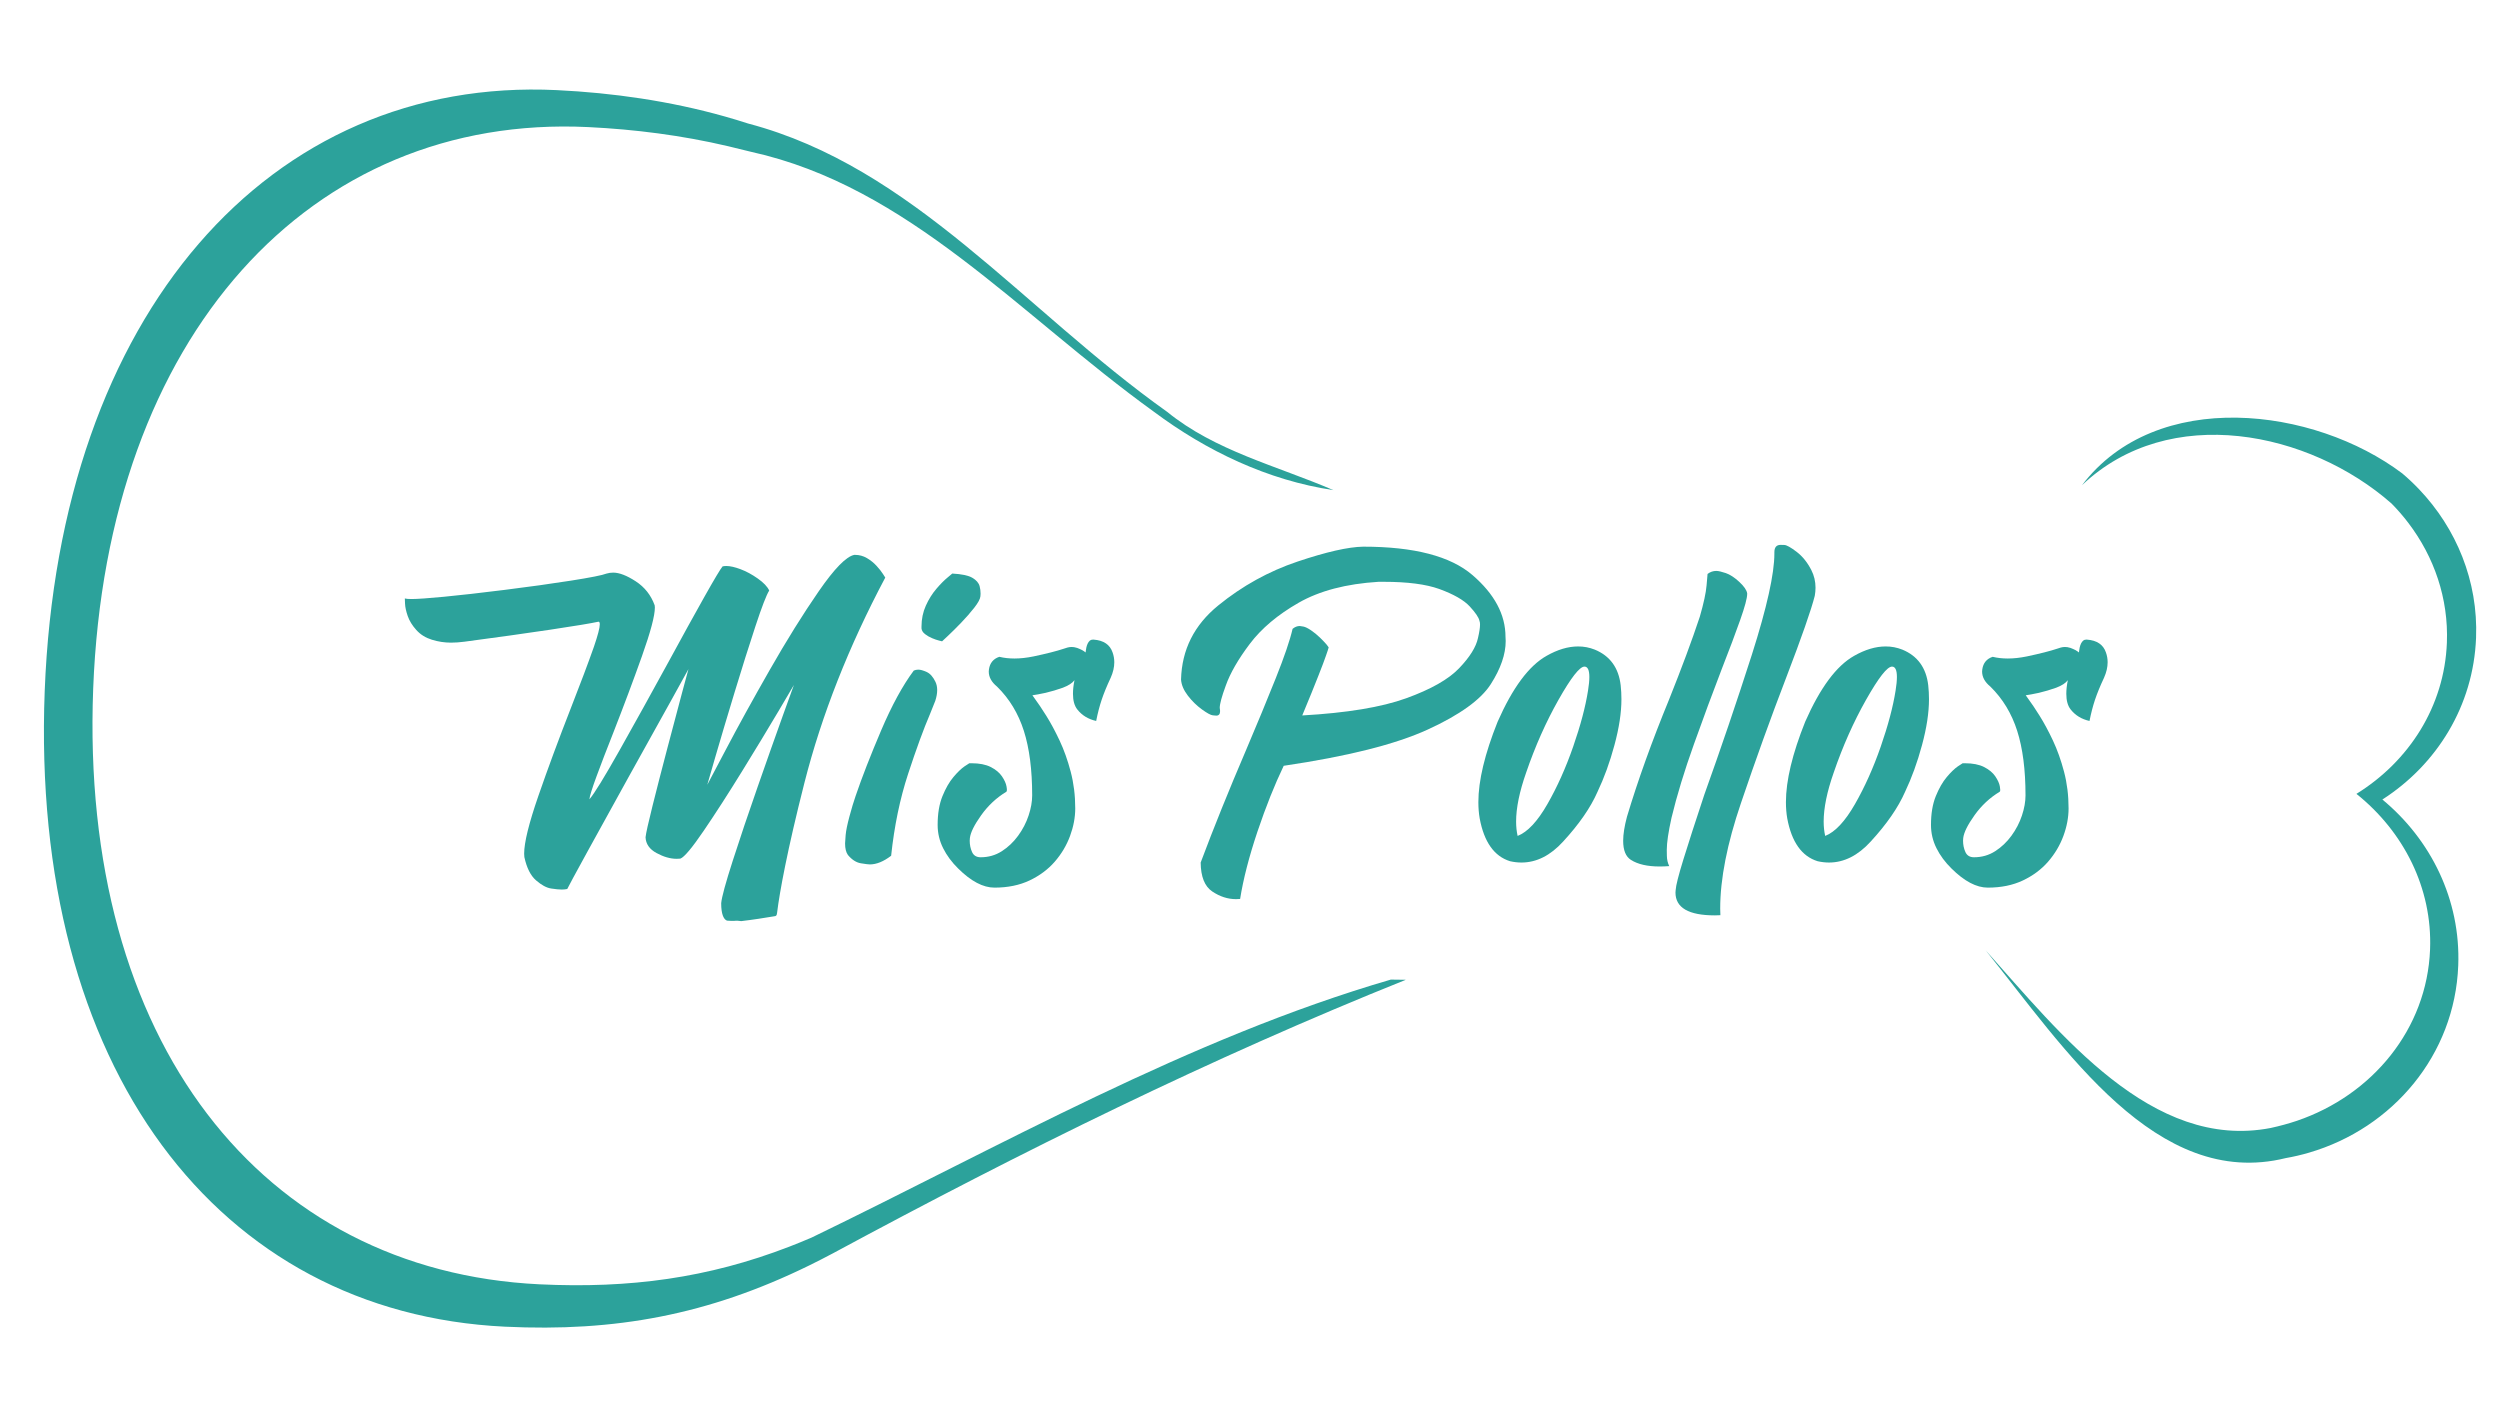
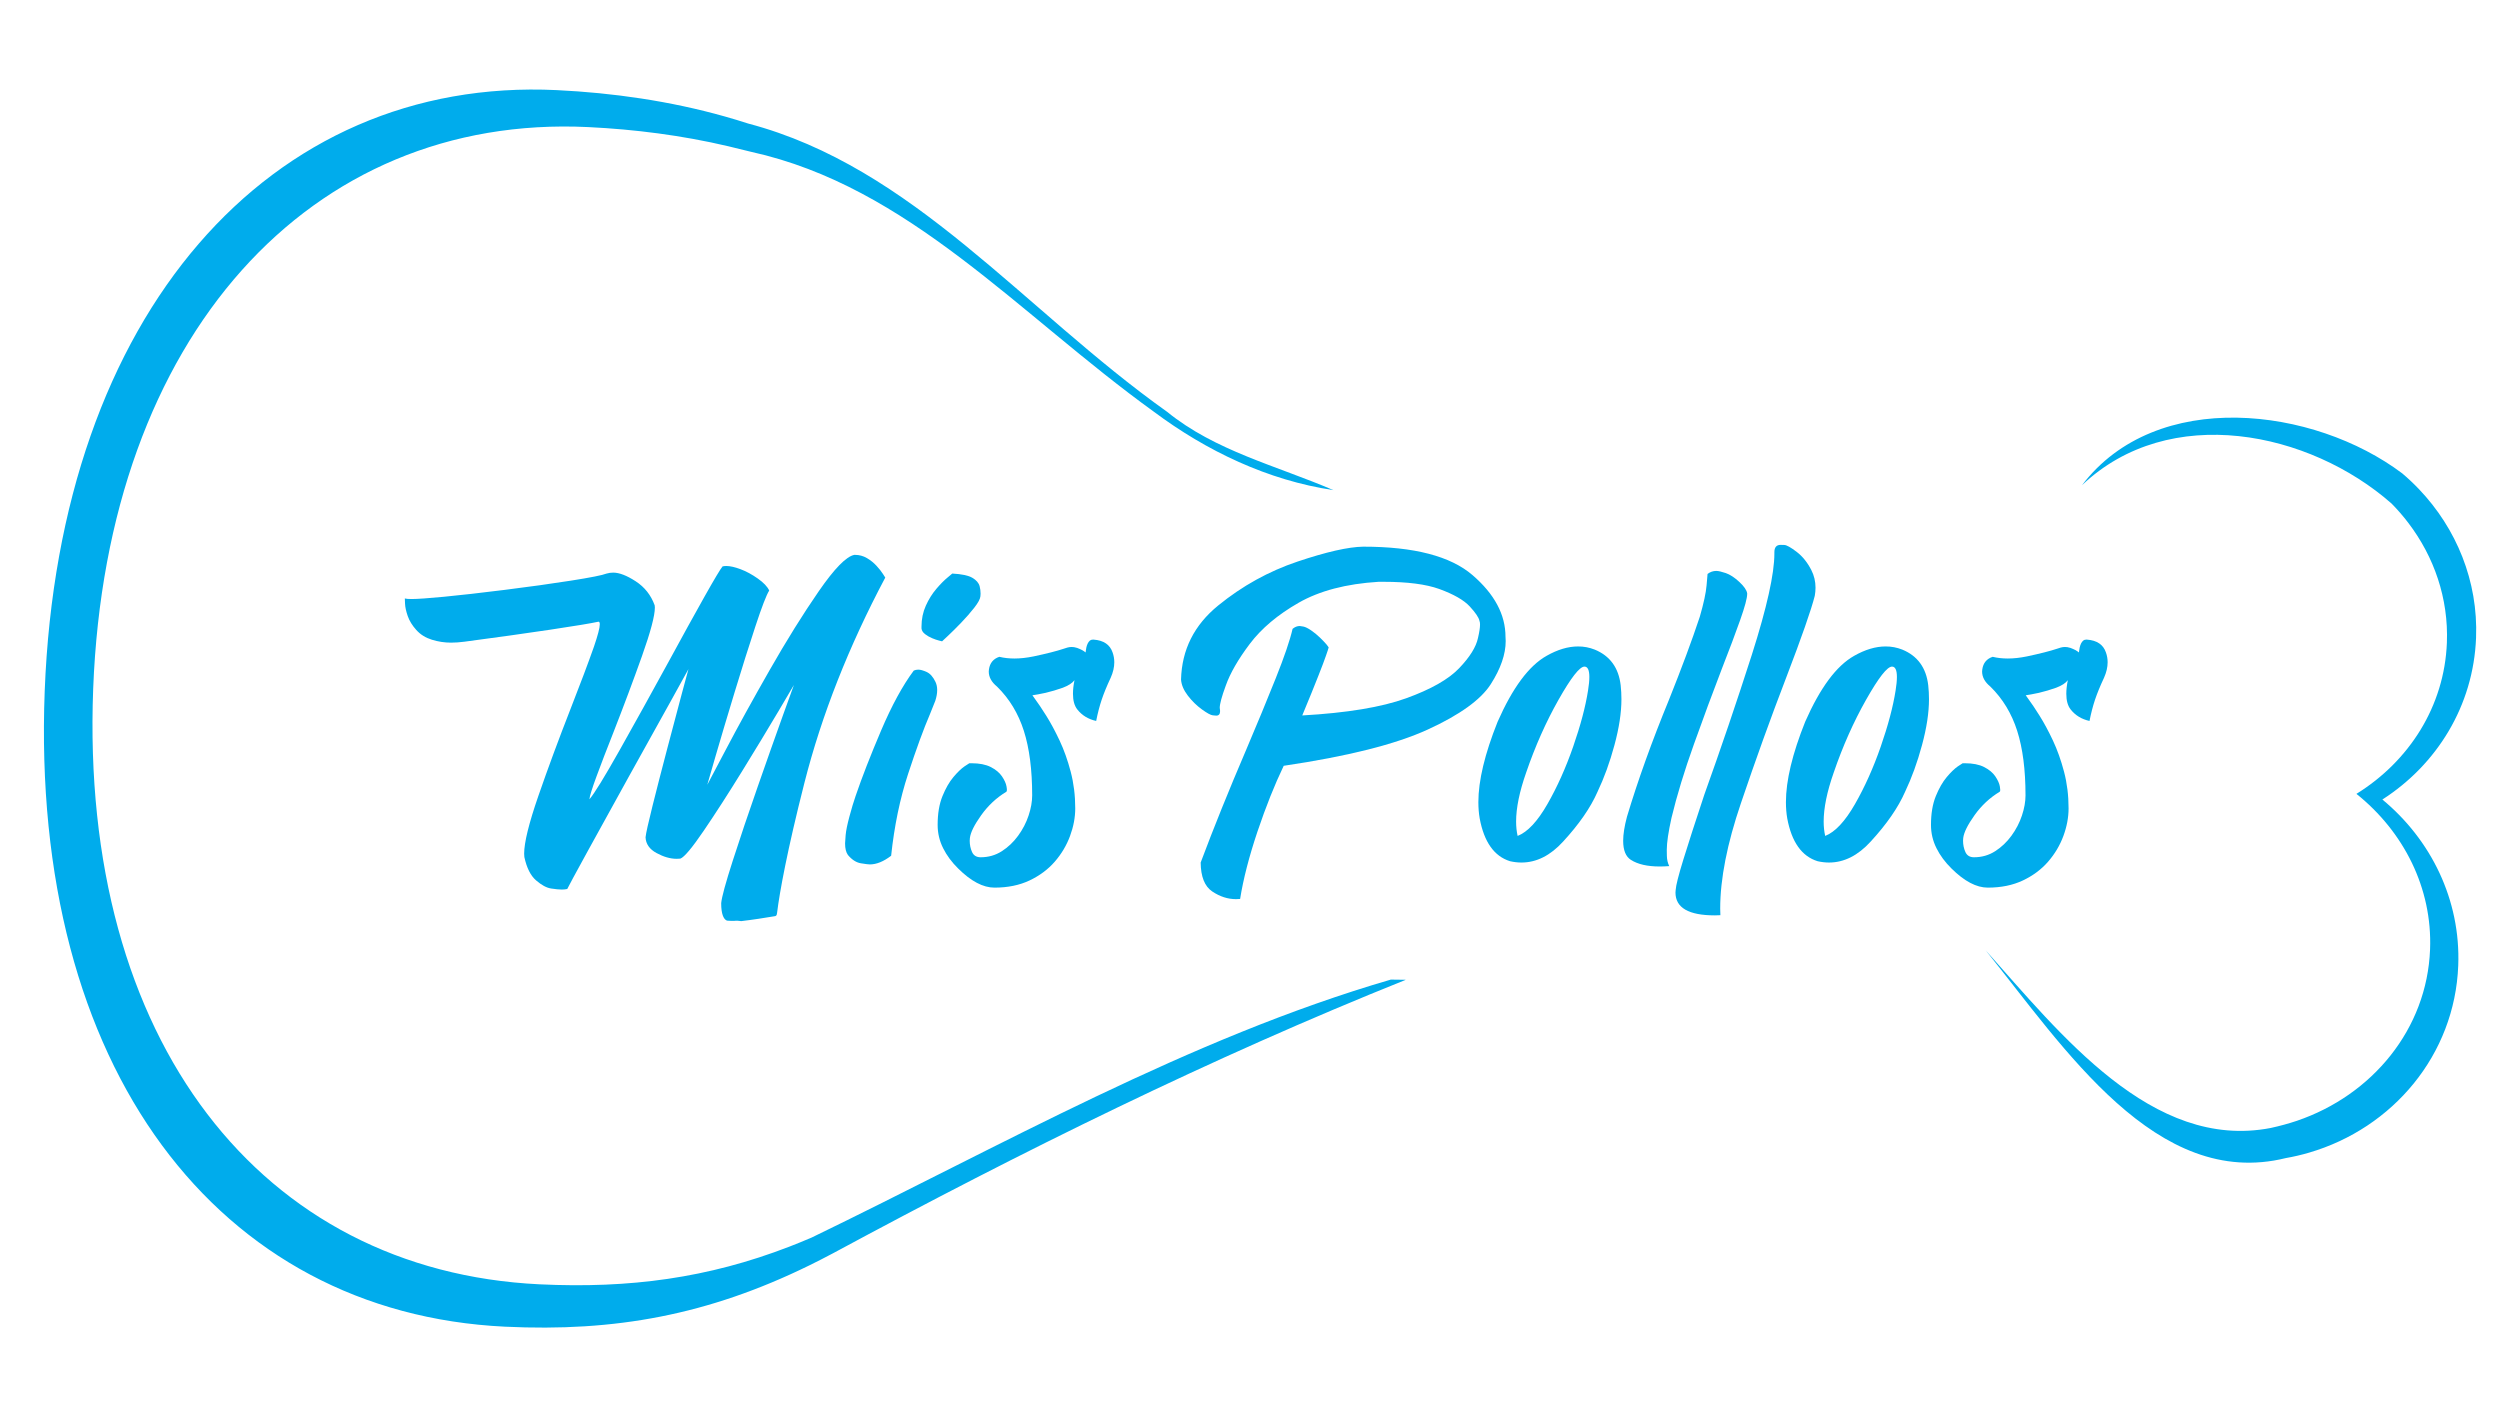
<svg xmlns="http://www.w3.org/2000/svg" version="1.1" id="Layer_1" x="0px" y="0px" viewBox="0 0 1366 768" style="enable-background:new 0 0 1366 768;" xml:space="preserve">
  <style type="text/css">
- 	.st0{fill:#2CA29B;}
+ 	.st0{fill:#00acec;}
</style>
  <g>
    <path class="st0" d="M1352.92,348.51c1.2-31.06-10.79-59.8-31.13-81.17c-2.91-3.05-5.98-5.96-9.22-8.69   c-48.23-36.31-134.33-47.01-174.99,6.49c47.84-45.47,124.37-29.42,169.17,10c3.29,3.34,6.35,6.87,9.16,10.57   c14.08,18.5,22.01,41.23,21.07,65.45c-1.34,34.82-20.7,64.81-49.43,82.61c25.69,20.54,41.54,51.32,40.24,84.99   c-1.68,43.59-31.59,79.63-72.77,93.65c-4.6,1.55-9.33,2.83-14.32,3.92c-64.86,12.56-115.09-51.63-155.75-97.1   c43.05,53.49,93.28,131.06,164.04,113.54c4.34-0.76,8.59-1.76,12.74-2.98c45.7-13.39,79.57-53.38,81.45-102.18   c1.39-35.98-14.94-68.84-41.45-90.75C1331.44,417.8,1351.48,385.73,1352.92,348.51z" />
    <path class="st0" d="M759.95,535.25c-110.3,32.13-213.14,90.97-316.53,140.98c-4.06,1.74-8.11,3.39-12.14,4.95   c-44.35,17.12-87.19,22.94-136.48,20.57c-151.62-7.31-251.31-132.5-243.88-325.51S169.75,62.13,321.37,69.44   c25.44,1.23,51.28,4.52,76.42,10.44c4.19,0.99,8.37,2.03,12.58,3.07c86.22,19.02,146.01,88.56,220.16,142.06   c28.7,21.4,62.19,37.45,98.06,42.8c-31.09-13.37-64.58-21.4-90.89-42.8C558.77,168.85,498.97,91.28,408.79,67.5   c-4.22-1.37-8.48-2.66-12.75-3.86c-29.95-8.44-61.18-12.93-91.83-14.4C147.59,41.69,32.38,171.26,24.43,377.51   C16.48,583.76,119.29,717.35,275.9,724.9c60.17,2.9,111.04-6.42,166.21-33.44c4.24-2.08,8.51-4.26,12.88-6.58   c103.78-55.98,206.63-106.8,313.18-149.53C765.53,535.35,762.82,535.33,759.95,535.25z" />
    <g>
      <path class="st0" d="M482.44,313.6c-0.83-1.31-2-2.79-3.51-4.44c-1.51-1.65-3.27-3.06-5.26-4.23c-2-1.17-4.17-1.75-6.51-1.75    h-0.34c-4.38,0.83-10.87,7.46-19.47,19.91c-8.6,12.44-17.56,26.83-26.88,43.16c-9.32,16.33-17.3,30.82-23.94,43.47l-10.07,19.08    l4.41-15.26c2.94-10.11,6.43-21.81,10.47-35.12c4.04-13.31,7.83-25.34,11.38-36.1c3.55-10.76,6.07-17.31,7.58-19.65    c-0.98-2.13-3.06-4.31-6.23-6.55s-6.32-3.94-9.45-5.11c-3.13-1.17-5.72-1.75-7.75-1.75c-0.68,0-1.36,0.07-2.04,0.21    c-1.13,1.31-4.45,6.86-9.96,16.65c-5.51,9.8-11.96,21.5-19.36,35.12c-9.51,17.4-18.47,33.57-26.88,48.53    c-8.42,14.95-13.94,23.94-16.58,26.97c0.15-1.72,1.45-5.91,3.91-12.58c2.45-6.67,5.49-14.58,9.11-23.72    c5.81-14.85,11.05-28.86,15.73-42.02c4.68-13.17,7.02-21.98,7.02-26.46c0-0.41-0.04-0.83-0.11-1.24    c-2.04-5.57-5.49-9.93-10.36-13.1c-4.87-3.16-8.96-4.74-12.28-4.74c-1.28,0-2.49,0.17-3.62,0.51c-2.26,0.9-8.75,2.18-19.47,3.87    c-10.72,1.69-22.79,3.37-36.22,5.05c-13.43,1.68-24.49,2.94-33.17,3.76c-8.68,0.83-14.6,1.24-17.77,1.24    c-1.74,0-2.94-0.1-3.62-0.31l0.11,2.79c0.07,1.93,0.57,4.2,1.47,6.81c0.91,2.61,2.47,5.16,4.7,7.63c2.22,2.48,5.05,4.25,8.49,5.31    c3.43,1.07,6.92,1.6,10.47,1.6c2.26,0,4.72-0.17,7.36-0.52c17.66-2.34,33.26-4.52,46.81-6.55c13.54-2.03,22.36-3.49,26.43-4.38    c0.45,0,0.68,0.48,0.68,1.44c0,1.93-1.06,5.98-3.17,12.17c-3.17,9.01-7.4,20.25-12.68,33.73c-6.64,16.98-12.55,32.95-17.72,47.9    c-5.17,14.95-7.75,25.46-7.75,31.51c0,0.69,0.04,1.31,0.11,1.86c1.28,5.91,3.41,10.16,6.4,12.74c2.98,2.58,5.72,4.06,8.21,4.44    c2.49,0.38,4.41,0.57,5.77,0.57c1.13,0,2.15-0.1,3.06-0.31c0.68-1.44,4.32-8.18,10.92-20.21c6.6-12.03,14.17-25.75,22.7-41.15    c8.53-15.4,16.11-29.05,22.75-40.94l9.85-17.84l-3.51,12.99c-2.34,8.73-5.02,18.84-8.04,30.32c-3.02,11.48-5.7,21.9-8.04,31.25    c-2.34,9.35-3.62,15.13-3.85,17.33c0.15,3.64,2.15,6.52,6,8.61s7.51,3.15,10.98,3.15c0.68,0,1.36-0.03,2.04-0.1    c2.11-0.76,6.38-5.84,12.79-15.26c6.41-9.42,13.41-20.28,21-32.59c7.59-12.31,14.21-23.24,19.87-32.8l8.38-14.23l-6,16.6    c-4,11.14-8.59,24.1-13.75,38.88c-5.17,14.79-9.72,28.28-13.64,40.48c-3.92,12.2-6.04,19.96-6.34,23.26    c0,1.51,0.07,2.82,0.23,3.92c0.15,1.1,0.36,2.01,0.62,2.73c0.26,0.72,0.55,1.29,0.85,1.7c0.3,0.41,0.62,0.72,0.95,0.92    c0,0,0.01,0.01,0.01,0.01c0.2,0.12,0.38,0.2,0.55,0.27c0.66-0.01,1.32,0.02,1.98,0.11c0.27-0.02,0.53-0.02,0.8,0.01    c0.33-0.01,0.68,0.01,1.01,0.01c1.3-0.17,2.63-0.1,3.92,0.13c6.3-0.73,12.55-1.72,18.79-2.76c0,0,0-0.01,0-0.01    c-0.17,0.03-0.35,0.05-0.51,0.08c1.39-0.03,1.23-1.59,1.39-2.21c1.28-10.59,5.48-33.73,14.91-70.76    c9.43-37.02,24.15-74.37,44.15-112.05L482.44,313.6z" />
      <path class="st0" d="M499.28,366.41c0.76-0.34,1.58-0.52,2.48-0.52c1.17,0,2.7,0.43,4.59,1.29c1.89,0.86,3.49,2.67,4.8,5.42    c0.62,1.31,0.93,2.78,0.93,4.43c0,1.79-0.34,3.75-1.03,5.88c-0.76,1.92-1.72,4.33-2.89,7.22c-3.51,8.18-7.49,19.08-11.96,32.69    c-4.47,13.61-7.56,28.53-9.28,44.76c-4.13,3.16-8.01,4.74-11.65,4.74c-0.76,0-2.39-0.21-4.9-0.62c-2.51-0.41-4.87-1.92-7.07-4.54    c-1.03-1.44-1.55-3.54-1.55-6.29c0-0.69,0.1-2.22,0.31-4.59c0.21-2.37,0.89-5.74,2.06-10.11c1.17-4.37,2.3-8.13,3.4-11.29    c3.44-10.11,8.08-22.02,13.92-35.74C487.28,385.43,493.23,374.52,499.28,366.41z M520.32,313.39c5.16,0.28,8.82,1.05,10.98,2.32    c2.17,1.27,3.49,2.8,3.97,4.59c0.34,1.31,0.52,2.68,0.52,4.13l-0.1,1.44c-0.14,1.44-1.26,3.51-3.35,6.19    c-2.1,2.68-4.49,5.41-7.17,8.2c-2.68,2.78-5.09,5.17-7.22,7.17l-3.2,2.99l-1.65-0.41c-1.1-0.27-2.36-0.7-3.76-1.29    c-1.41-0.58-2.7-1.32-3.87-2.22c-1.17-0.89-1.82-1.92-1.96-3.09v-1.03c0-4.13,0.79-7.94,2.37-11.45c1.58-3.51,3.51-6.58,5.78-9.23    c2.27-2.65,4.3-4.69,6.08-6.14L520.32,313.39z" />
      <path class="st0" d="M529.63,417.04h1.24c4.26,0,7.75,0.69,10.47,2.06c2.71,1.38,4.76,3.08,6.14,5.11    c1.37,2.03,2.2,3.87,2.48,5.52c0.14,0.76,0.21,1.38,0.21,1.86c0,0.55-0.1,0.89-0.31,1.03c-5.36,3.23-9.94,7.5-13.72,12.79    c-3.78,5.3-5.84,9.46-6.19,12.48l-0.1,1.44c0,2.27,0.43,4.35,1.29,6.24c0.86,1.89,2.42,2.84,4.69,2.84c4.26,0,8.11-1.1,11.55-3.3    c3.44-2.2,6.41-5.02,8.92-8.46c2.51-3.44,4.42-7.12,5.72-11.03c1.31-3.92,1.96-7.6,1.96-11.04c0-13.96-1.51-25.7-4.54-35.22    c-3.03-9.52-7.91-17.58-14.64-24.18c-3.03-2.48-4.54-5.22-4.54-8.25c0-0.34,0.03-0.72,0.1-1.14c0.48-3.5,2.37-5.81,5.67-6.91    c2.54,0.62,5.29,0.93,8.25,0.93c3.23,0,6.7-0.38,10.42-1.14c7.15-1.51,12.69-2.92,16.6-4.23c0.76-0.27,1.41-0.48,1.96-0.62    c0.76-0.2,1.51-0.31,2.27-0.31c0.48,0,0.93,0.04,1.34,0.1c1.17,0.2,2.23,0.55,3.2,1.03c0.96,0.41,1.72,0.83,2.27,1.24l0.83,0.62    l0.1-0.83c0.07-0.48,0.17-1.1,0.31-1.86c0.14-0.68,0.38-1.41,0.72-2.16c0.34-0.69,0.76-1.24,1.24-1.65    c0.41-0.34,0.93-0.51,1.55-0.51h0.52c5.43,0.41,8.87,2.75,10.31,7.01c0.62,1.72,0.93,3.5,0.93,5.36c0,2.68-0.65,5.5-1.96,8.45    c-2.13,4.54-3.78,8.56-4.95,12.07c-1.17,3.51-2.17,7.36-2.99,11.55c-4.33-0.96-7.77-3.06-10.31-6.29    c-1.58-1.99-2.37-4.85-2.37-8.56c0-2.2,0.27-4.67,0.83-7.43c-1.17,1.58-3.3,2.96-6.39,4.13c-3.09,1.1-6.22,2.03-9.39,2.78    c-3.23,0.69-5.64,1.14-7.22,1.34c0.34,0.55,0.76,1.13,1.24,1.75c1.79,2.41,3.9,5.55,6.34,9.44c2.44,3.89,4.86,8.39,7.27,13.51    c2.41,5.12,4.43,10.81,6.08,17.07c1.65,6.26,2.48,12.93,2.48,20.01c0,4.95-0.95,9.99-2.84,15.11c-1.89,5.12-4.68,9.8-8.35,14.03    c-3.68,4.23-8.27,7.65-13.77,10.26c-5.5,2.61-11.9,3.92-19.18,3.92c-6.19,0-12.79-3.47-19.8-10.42    c-3.51-3.44-6.26-7.15-8.25-11.14c-1.99-3.99-2.99-8.21-2.99-12.69c0-6.19,0.88-11.43,2.63-15.73c1.75-4.3,3.75-7.77,5.98-10.42    c2.23-2.65,4.24-4.59,6.03-5.83L529.63,417.04z" />
      <path class="st0" d="M677.6,491.19c-0.76,0.07-1.51,0.1-2.27,0.1c-4.47,0-8.78-1.39-12.94-4.18c-4.16-2.79-6.27-8.06-6.34-15.83    c7.08-18.91,15.37-39.43,24.85-61.57c6.05-14.23,11.43-27.24,16.14-39.04c4.71-11.79,7.79-20.81,9.23-27.07    c1.24-1.03,2.54-1.55,3.92-1.55c0.27,0,0.94,0.1,2.01,0.31c1.06,0.21,2.46,0.9,4.18,2.06c1.72,1.17,3.32,2.48,4.8,3.92    c1.48,1.44,2.66,2.68,3.56,3.71l1.24,1.65l-0.1,0.41c-0.07,0.28-0.21,0.72-0.41,1.34c-0.21,0.62-0.52,1.53-0.93,2.73    c-0.41,1.2-0.96,2.72-1.65,4.54c-0.69,1.82-1.55,4.04-2.58,6.65c-1.03,2.61-2.27,5.71-3.71,9.28c-1.44,3.58-3.13,7.67-5.05,12.27    c24.34-1.37,43.26-4.5,56.77-9.38c13.51-4.88,23.17-10.36,28.98-16.45c5.81-6.08,9.23-11.57,10.26-16.45    c0.76-3.23,1.13-5.71,1.13-7.43c0-0.83-0.1-1.48-0.31-1.96c-0.34-1.79-2.11-4.42-5.31-7.89c-3.2-3.47-8.75-6.65-16.66-9.54    c-7.29-2.61-17.4-3.92-30.32-3.92h-2.89c-17.67,1.1-32.21,4.92-43.63,11.45c-11.41,6.53-20.3,14.01-26.66,22.43    c-6.36,8.42-10.74,16.04-13.15,22.84c-2.2,5.98-3.3,10.04-3.3,12.17c0,0.28,0.03,0.52,0.1,0.72c0.07,0.41,0.1,0.76,0.1,1.03    c0,1.65-0.69,2.48-2.06,2.48c-0.14,0-0.77-0.05-1.91-0.16c-1.14-0.1-3.13-1.19-5.98-3.25c-2.85-2.06-5.41-4.57-7.68-7.53    c-2.27-2.96-3.51-5.88-3.71-8.77c0.41-16.3,7.18-29.79,20.32-40.48c13.13-10.69,27.57-18.68,43.32-23.98    c15.74-5.29,27.71-8.01,35.89-8.15c27.78,0,47.68,5.17,59.71,15.52c12.03,10.35,18.05,21.61,18.05,33.77    c0.07,0.76,0.1,1.51,0.1,2.27c0,7.22-2.72,15.07-8.15,23.57c-5.43,8.49-16.91,16.76-34.45,24.8    c-17.53,8.04-43.76,14.64-78.69,19.8c-4.95,10.31-9.73,22.29-14.34,35.94C682.49,468.08,679.32,480.33,677.6,491.19z" />
      <path class="st0" d="M871.41,354.96c8.32,3.44,13.03,9.94,14.13,19.49c0.27,2.48,0.41,5.02,0.41,7.63    c0,7.29-1.27,15.64-3.82,25.06c-2.54,9.42-5.64,17.95-9.28,25.58c-3.78,8.6-10.04,17.63-18.77,27.12    c-6.95,7.63-14.54,11.45-22.79,11.45c-1.99,0-4.06-0.24-6.19-0.72c-8.66-2.68-14.2-10.48-16.6-23.41    c-0.48-2.75-0.72-5.71-0.72-8.87c0-11.76,3.51-26.4,10.52-43.93c8.18-18.56,17.08-30.56,26.71-35.99    c6.05-3.44,11.79-5.15,17.22-5.15C865.4,353.2,868.46,353.79,871.41,354.96z M829.23,456.75c5.43-2.13,10.84-7.91,16.24-17.33    c5.4-9.42,10.11-19.92,14.13-31.51c4.02-11.58,6.72-21.78,8.1-30.58c0.48-2.95,0.72-5.43,0.72-7.43c0-3.78-0.89-5.67-2.68-5.67    c-2.61,0-7.34,6.05-14.18,18.15c-6.84,12.1-12.74,25.37-17.69,39.81c-3.64,10.38-5.47,19.29-5.47,26.71    C828.41,451.73,828.68,454.34,829.23,456.75z" />
      <path class="st0" d="M933.01,313.6c1.44-1.1,3.02-1.65,4.74-1.65c1.17,0,2.9,0.4,5.21,1.18c2.3,0.79,4.76,2.39,7.37,4.8    c2.61,2.41,4.06,4.51,4.33,6.29v0.31c0,2.27-1.27,7.01-3.82,14.23c-2.54,7.22-5.88,16.09-10,26.61    c-5.02,13.06-10.13,26.85-15.31,41.36c-5.19,14.51-9.27,27.88-12.22,40.12c-1.72,7.77-2.58,13.61-2.58,17.53    c0,0.14,0.02,1.22,0.05,3.25c0.03,2.03,0.46,3.9,1.29,5.62c-1.86,0.14-3.61,0.2-5.26,0.2c-6.67,0-11.9-1.2-15.68-3.61    c-2.82-1.79-4.23-5.26-4.23-10.42c0-3.57,0.69-7.94,2.06-13.1c5.98-19.94,13.65-41.29,23-64.05    c6.94-17.33,12.55-32.42,16.81-45.27c2.13-7.36,3.37-13.1,3.71-17.22L933.01,313.6z M969.52,301.74c0-2.68,1.13-4.02,3.4-4.02    c0.07,0,0.74,0.02,2.01,0.05c1.27,0.03,3.52,1.29,6.76,3.76c3.23,2.48,5.91,5.81,8.04,10c1.51,2.96,2.27,6.15,2.27,9.59    c0,1.44-0.14,2.92-0.41,4.44c-1.93,7.63-7.15,22.58-15.68,44.86c-8.32,21.66-16.54,44.45-24.65,68.38    c-7.56,22.21-11.34,41.43-11.34,57.65c0,1.24,0.03,2.44,0.1,3.61c-1.03,0.07-2.03,0.1-2.99,0.1c-14.37,0-21.55-4.16-21.55-12.48    c0-0.41,0.03-0.86,0.1-1.34c0.14-2.48,1.55-8.06,4.23-16.76s6.5-20.51,11.45-35.43c9.01-25.09,17.67-50.6,25.99-76.52    c8.18-25.71,12.27-44.1,12.27-55.17V301.74z" />
      <path class="st0" d="M1039.46,354.96c8.32,3.44,13.03,9.94,14.13,19.49c0.27,2.48,0.41,5.02,0.41,7.63    c0,7.29-1.27,15.64-3.82,25.06c-2.54,9.42-5.64,17.95-9.28,25.58c-3.78,8.6-10.04,17.63-18.77,27.12    c-6.95,7.63-14.54,11.45-22.79,11.45c-1.99,0-4.06-0.24-6.19-0.72c-8.66-2.68-14.2-10.48-16.6-23.41    c-0.48-2.75-0.72-5.71-0.72-8.87c0-11.76,3.51-26.4,10.52-43.93c8.18-18.56,17.08-30.56,26.71-35.99    c6.05-3.44,11.79-5.15,17.22-5.15C1033.45,353.2,1036.51,353.79,1039.46,354.96z M997.28,456.75c5.43-2.13,10.84-7.91,16.24-17.33    c5.4-9.42,10.11-19.92,14.13-31.51c4.02-11.58,6.72-21.78,8.1-30.58c0.48-2.95,0.72-5.43,0.72-7.43c0-3.78-0.89-5.67-2.68-5.67    c-2.61,0-7.34,6.05-14.18,18.15c-6.84,12.1-12.74,25.37-17.69,39.81c-3.64,10.38-5.47,19.29-5.47,26.71    C996.46,451.73,996.73,454.34,997.28,456.75z" />
      <path class="st0" d="M1072.39,417.04h1.24c4.26,0,7.75,0.69,10.47,2.06c2.71,1.38,4.76,3.08,6.14,5.11    c1.37,2.03,2.2,3.87,2.48,5.52c0.14,0.76,0.21,1.38,0.21,1.86c0,0.55-0.1,0.89-0.31,1.03c-5.36,3.23-9.94,7.5-13.72,12.79    c-3.78,5.3-5.84,9.46-6.19,12.48l-0.1,1.44c0,2.27,0.43,4.35,1.29,6.24c0.86,1.89,2.42,2.84,4.69,2.84c4.26,0,8.11-1.1,11.55-3.3    c3.44-2.2,6.41-5.02,8.92-8.46c2.51-3.44,4.42-7.12,5.72-11.03c1.31-3.92,1.96-7.6,1.96-11.04c0-13.96-1.51-25.7-4.54-35.22    c-3.03-9.52-7.91-17.58-14.64-24.18c-3.03-2.48-4.54-5.22-4.54-8.25c0-0.34,0.03-0.72,0.1-1.14c0.48-3.5,2.37-5.81,5.67-6.91    c2.54,0.62,5.29,0.93,8.25,0.93c3.23,0,6.7-0.38,10.42-1.14c7.15-1.51,12.69-2.92,16.6-4.23c0.76-0.27,1.41-0.48,1.96-0.62    c0.76-0.2,1.51-0.31,2.27-0.31c0.48,0,0.93,0.04,1.34,0.1c1.17,0.2,2.23,0.55,3.2,1.03c0.96,0.41,1.72,0.83,2.27,1.24l0.83,0.62    l0.1-0.83c0.07-0.48,0.17-1.1,0.31-1.86c0.14-0.68,0.38-1.41,0.72-2.16c0.34-0.69,0.76-1.24,1.24-1.65    c0.41-0.34,0.93-0.51,1.55-0.51h0.52c5.43,0.41,8.87,2.75,10.31,7.01c0.62,1.72,0.93,3.5,0.93,5.36c0,2.68-0.65,5.5-1.96,8.45    c-2.13,4.54-3.78,8.56-4.95,12.07c-1.17,3.51-2.17,7.36-2.99,11.55c-4.33-0.96-7.77-3.06-10.31-6.29    c-1.58-1.99-2.37-4.85-2.37-8.56c0-2.2,0.27-4.67,0.83-7.43c-1.17,1.58-3.3,2.96-6.39,4.13c-3.09,1.1-6.22,2.03-9.39,2.78    c-3.23,0.69-5.64,1.14-7.22,1.34c0.34,0.55,0.76,1.13,1.24,1.75c1.79,2.41,3.9,5.55,6.34,9.44c2.44,3.89,4.86,8.39,7.27,13.51    c2.41,5.12,4.43,10.81,6.08,17.07s2.48,12.93,2.48,20.01c0,4.95-0.95,9.99-2.84,15.11c-1.89,5.12-4.68,9.8-8.35,14.03    c-3.68,4.23-8.27,7.65-13.77,10.26c-5.5,2.61-11.9,3.92-19.18,3.92c-6.19,0-12.79-3.47-19.8-10.42    c-3.51-3.44-6.26-7.15-8.25-11.14c-1.99-3.99-2.99-8.21-2.99-12.69c0-6.19,0.88-11.43,2.63-15.73c1.75-4.3,3.75-7.77,5.98-10.42    c2.23-2.65,4.24-4.59,6.03-5.83L1072.39,417.04z" />
    </g>
  </g>
</svg>
